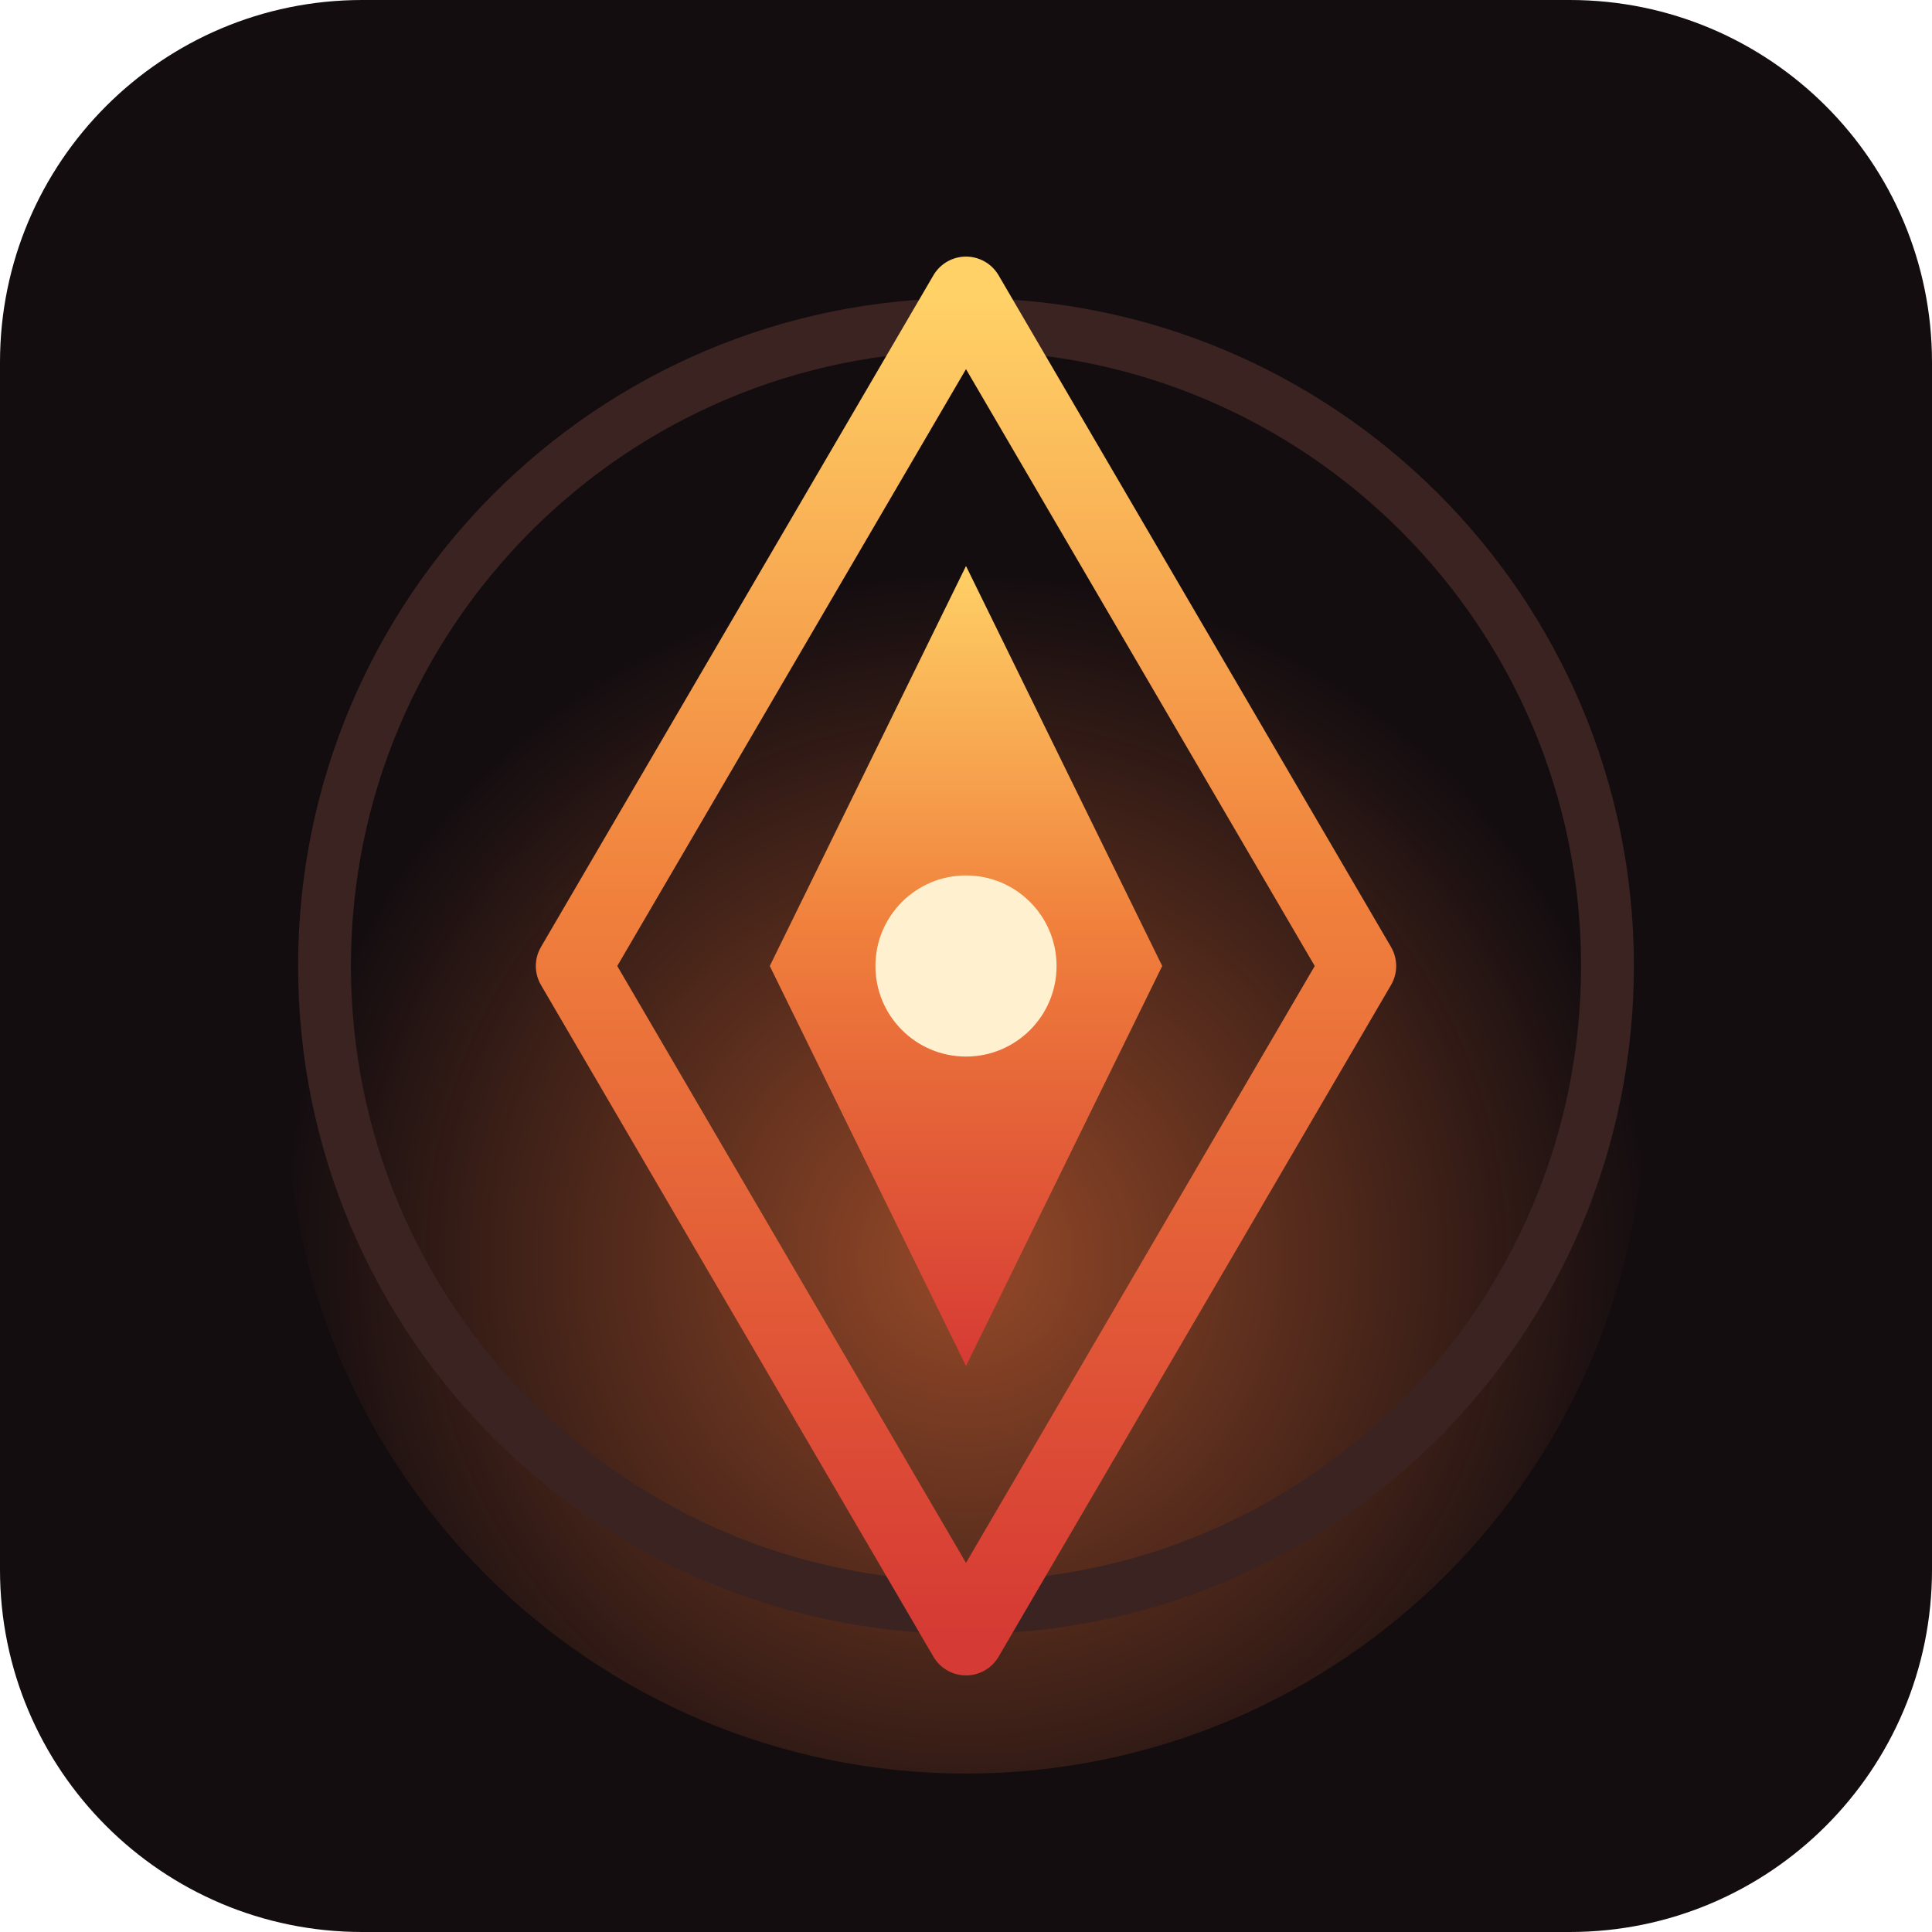
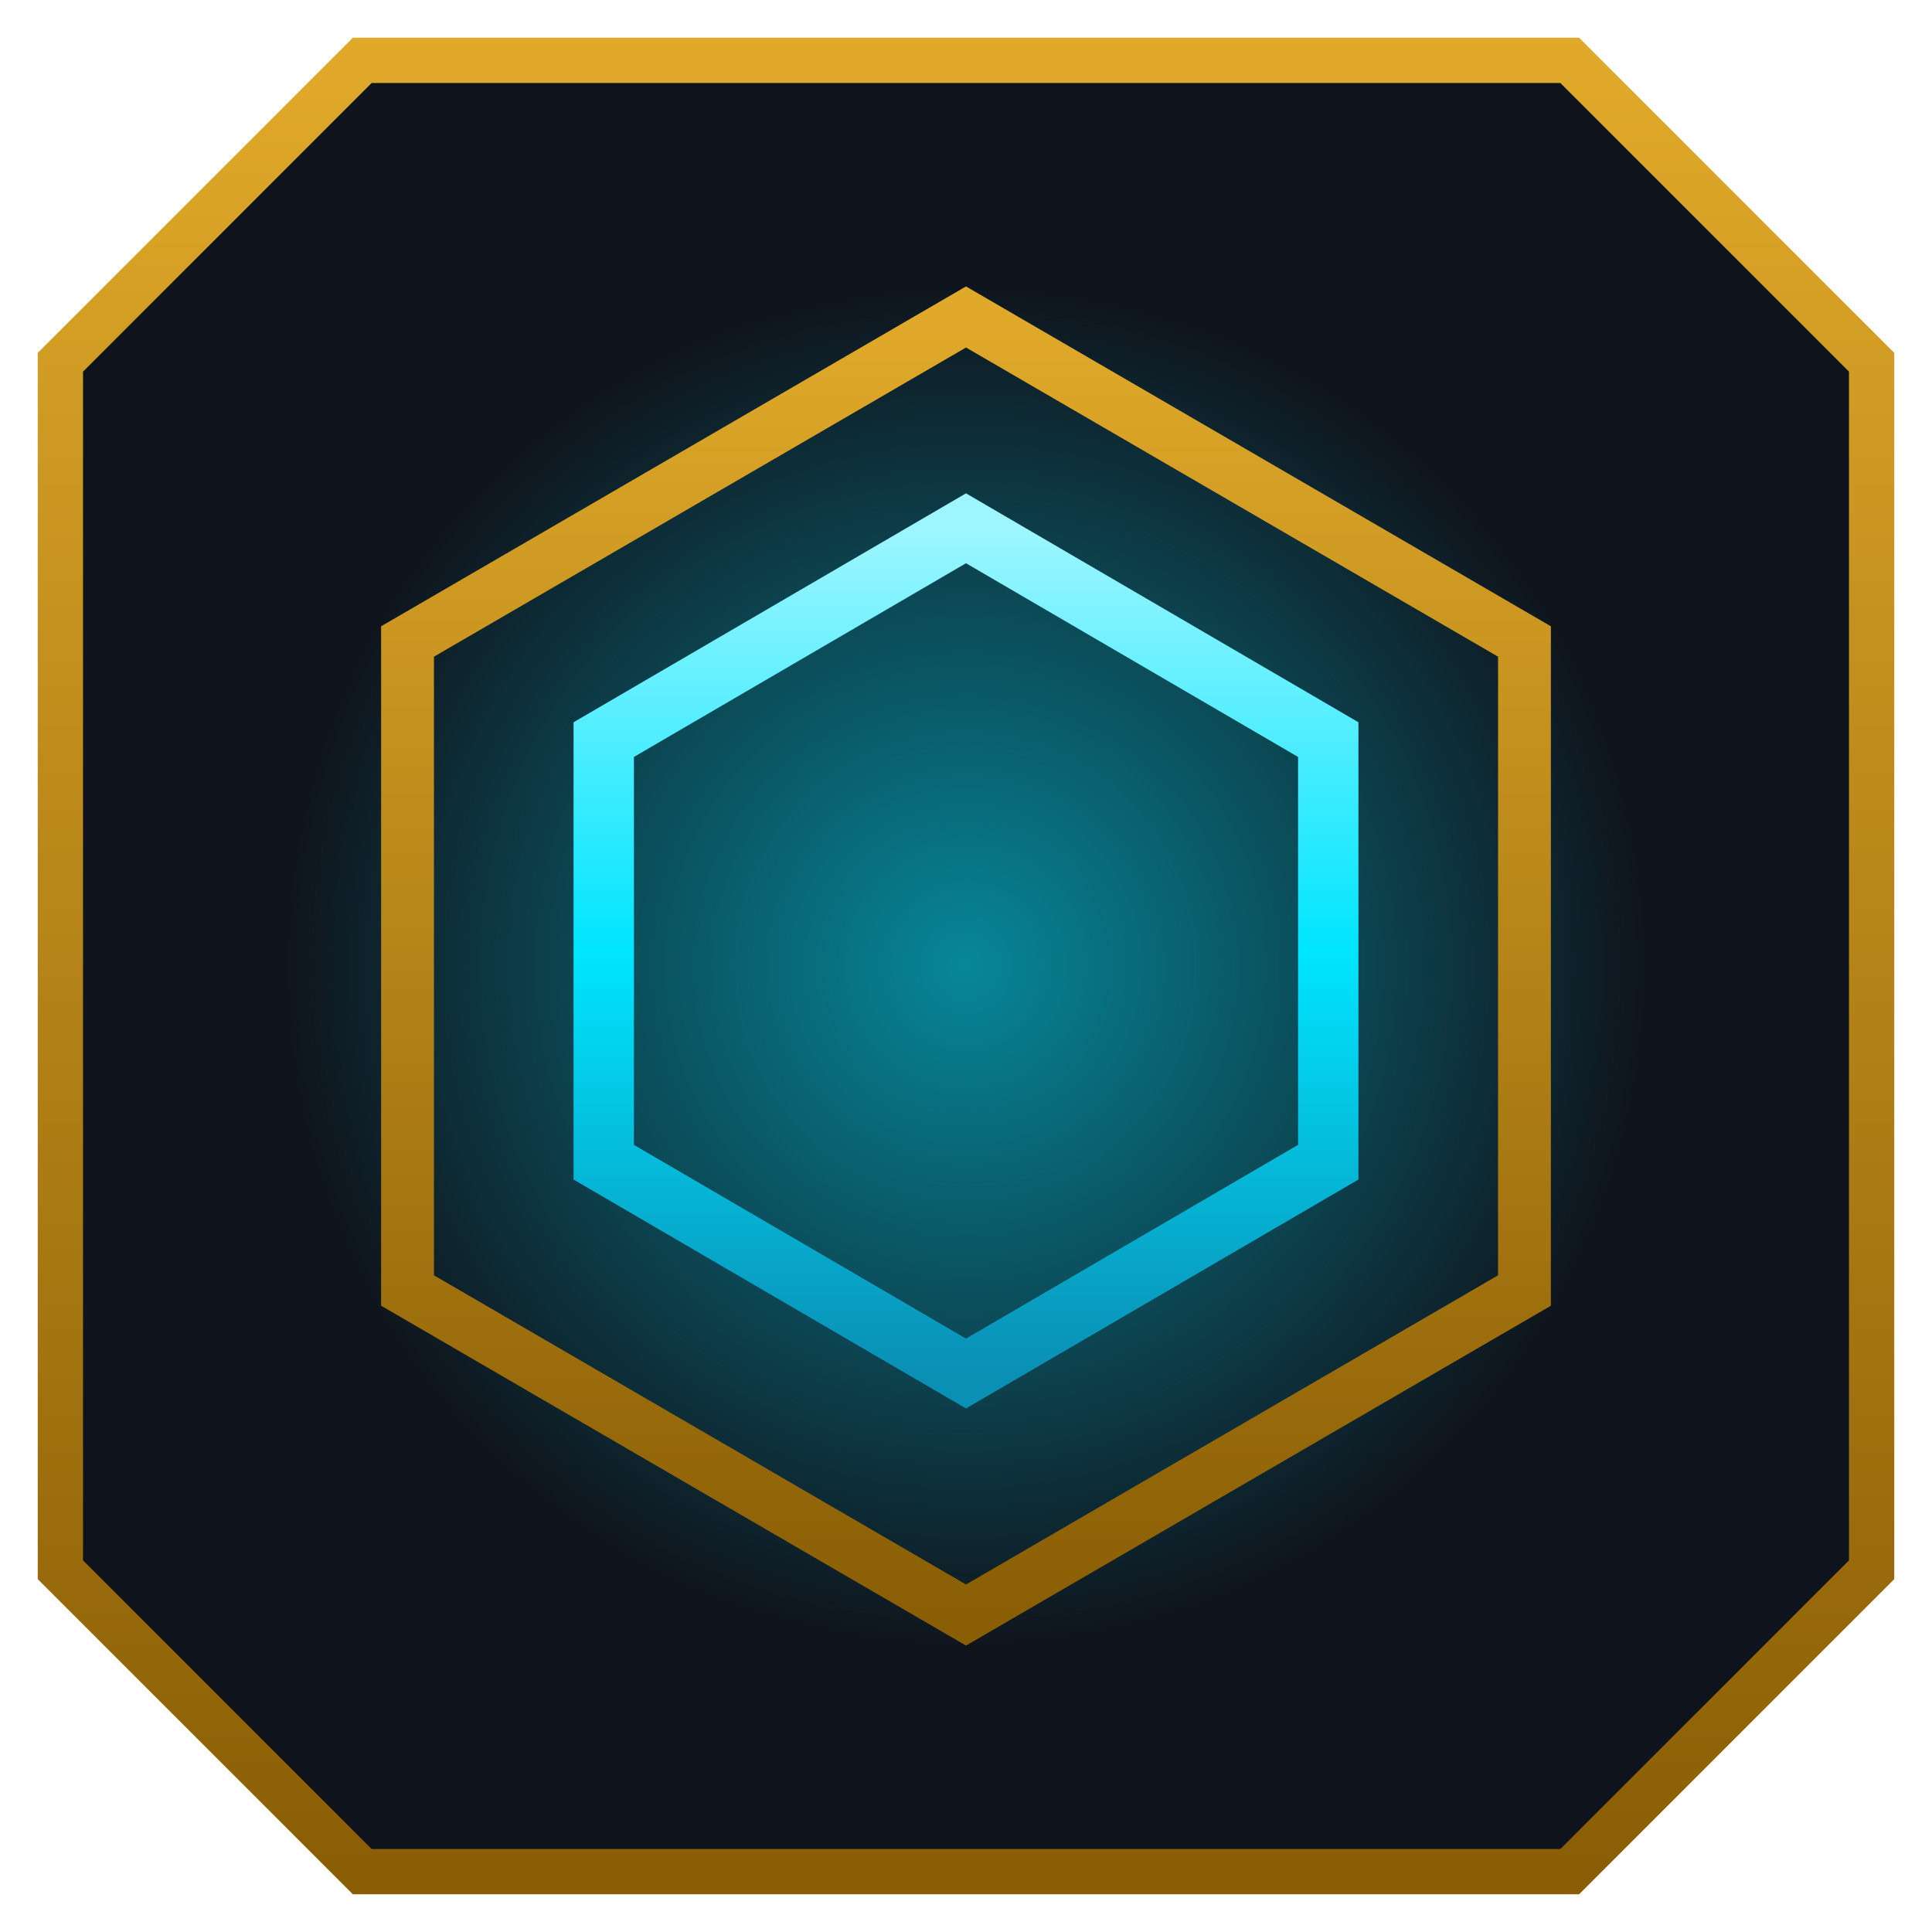
<svg xmlns="http://www.w3.org/2000/svg" viewBox="0 0 512 512">
  <defs>
-     <linearGradient id="magma" x1="0" y1="0" x2="0" y2="1">
-       <stop offset="0" stop-color="#ffd166" />
-       <stop offset="0.45" stop-color="#f0803c" />
-       <stop offset="1" stop-color="#d63a34" />
+     <linearGradient id="brass" x1="0" y1="0" x2="0" y2="1">
+       <stop offset="0" stop-color="#e0a92a" />
+       <stop offset="1" stop-color="#8a5e05" />
    </linearGradient>
-     <radialGradient id="glow" cx="0.5" cy="0.62" r="0.5">
-       <stop offset="0" stop-color="#ff7a3c" stop-opacity="0.55" />
-       <stop offset="1" stop-color="#ff7a3c" stop-opacity="0" />
+     <linearGradient id="arcane" x1="0" y1="0" x2="0" y2="1">
+       <stop offset="0" stop-color="#9df6ff" />
+       <stop offset="0.5" stop-color="#00e5ff" />
+       <stop offset="1" stop-color="#0a8fb5" />
+     </linearGradient>
+     <radialGradient id="core" cx="0.5" cy="0.5" r="0.5">
+       <stop offset="0" stop-color="#00e5ff" stop-opacity="0.55" />
+       <stop offset="1" stop-color="#00e5ff" stop-opacity="0" />
    </radialGradient>
  </defs>
-   <rect width="512" height="512" rx="96" fill="#140d10" />
-   <circle cx="256" cy="290" r="180" fill="url(#glow)" />
-   <circle cx="256" cy="256" r="170" fill="none" stroke="#3a2320" stroke-width="14" />
-   <path d="M256 78 L360 256 L256 434 L152 256 Z" fill="none" stroke="url(#magma)" stroke-width="20" stroke-linejoin="round" />
-   <path d="M256 150 L308 256 L256 362 L204 256 Z" fill="url(#magma)" />
-   <circle cx="256" cy="256" r="24" fill="#fff1cf" />
+   <path d="M96 16 H416 L496 96 V416 L416 496 H96 L16 416 V96 Z" fill="#0f141c" />
+   <path d="M96 16 H416 L496 96 V416 L416 496 H96 L16 416 V96 Z" fill="none" stroke="url(#brass)" stroke-width="12" />
+   <circle cx="256" cy="256" r="180" fill="url(#core)" />
+   <path d="M256 84 L404 170 V342 L256 428 L108 342 V170 Z" fill="none" stroke="url(#brass)" stroke-width="14" stroke-linejoin="miter" />
+   <path d="M256 140 L352 196 V308 L256 364 L160 308 V196 Z" fill="none" stroke="url(#arcane)" stroke-width="16" stroke-linejoin="miter" />
+   <g stroke="url(#arcane)" stroke-width="14" stroke-linecap="square">
+     <line x1="196" y1="216" x2="316" y2="216" />
+     <line x1="196" y1="256" x2="316" y2="256" />
+     <line x1="196" y1="296" x2="272" y2="296" />
+   </g>
</svg>
